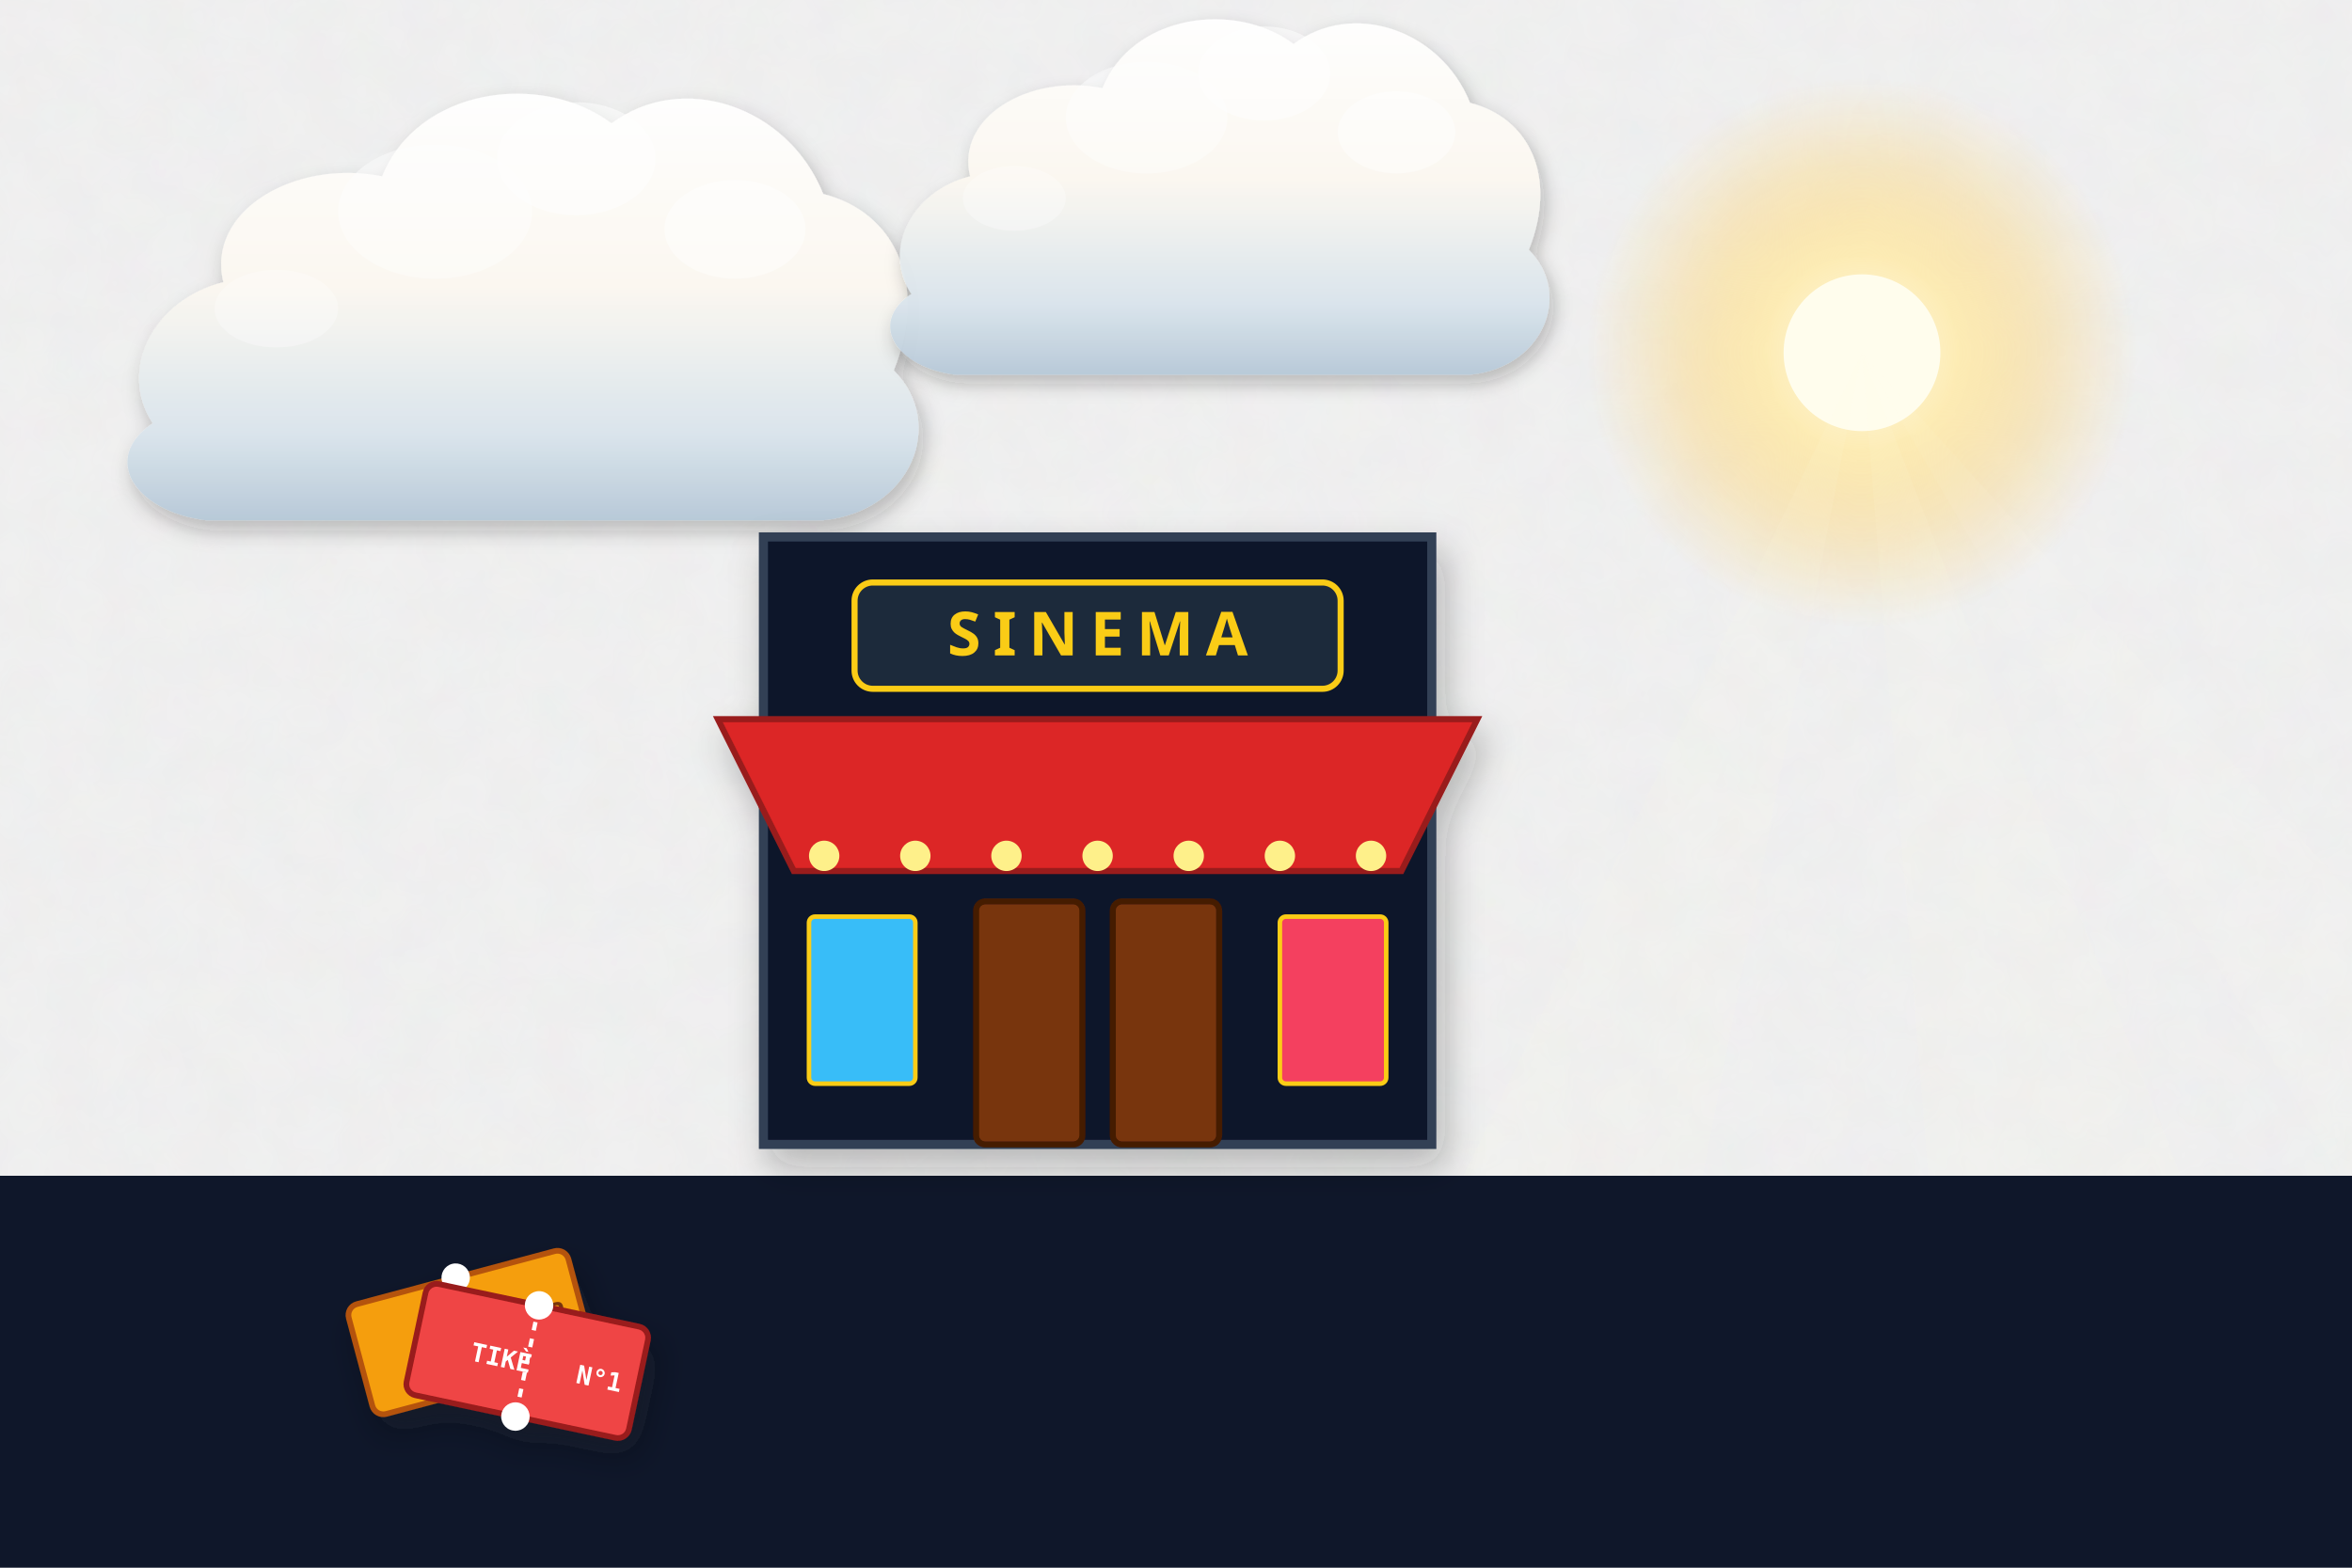
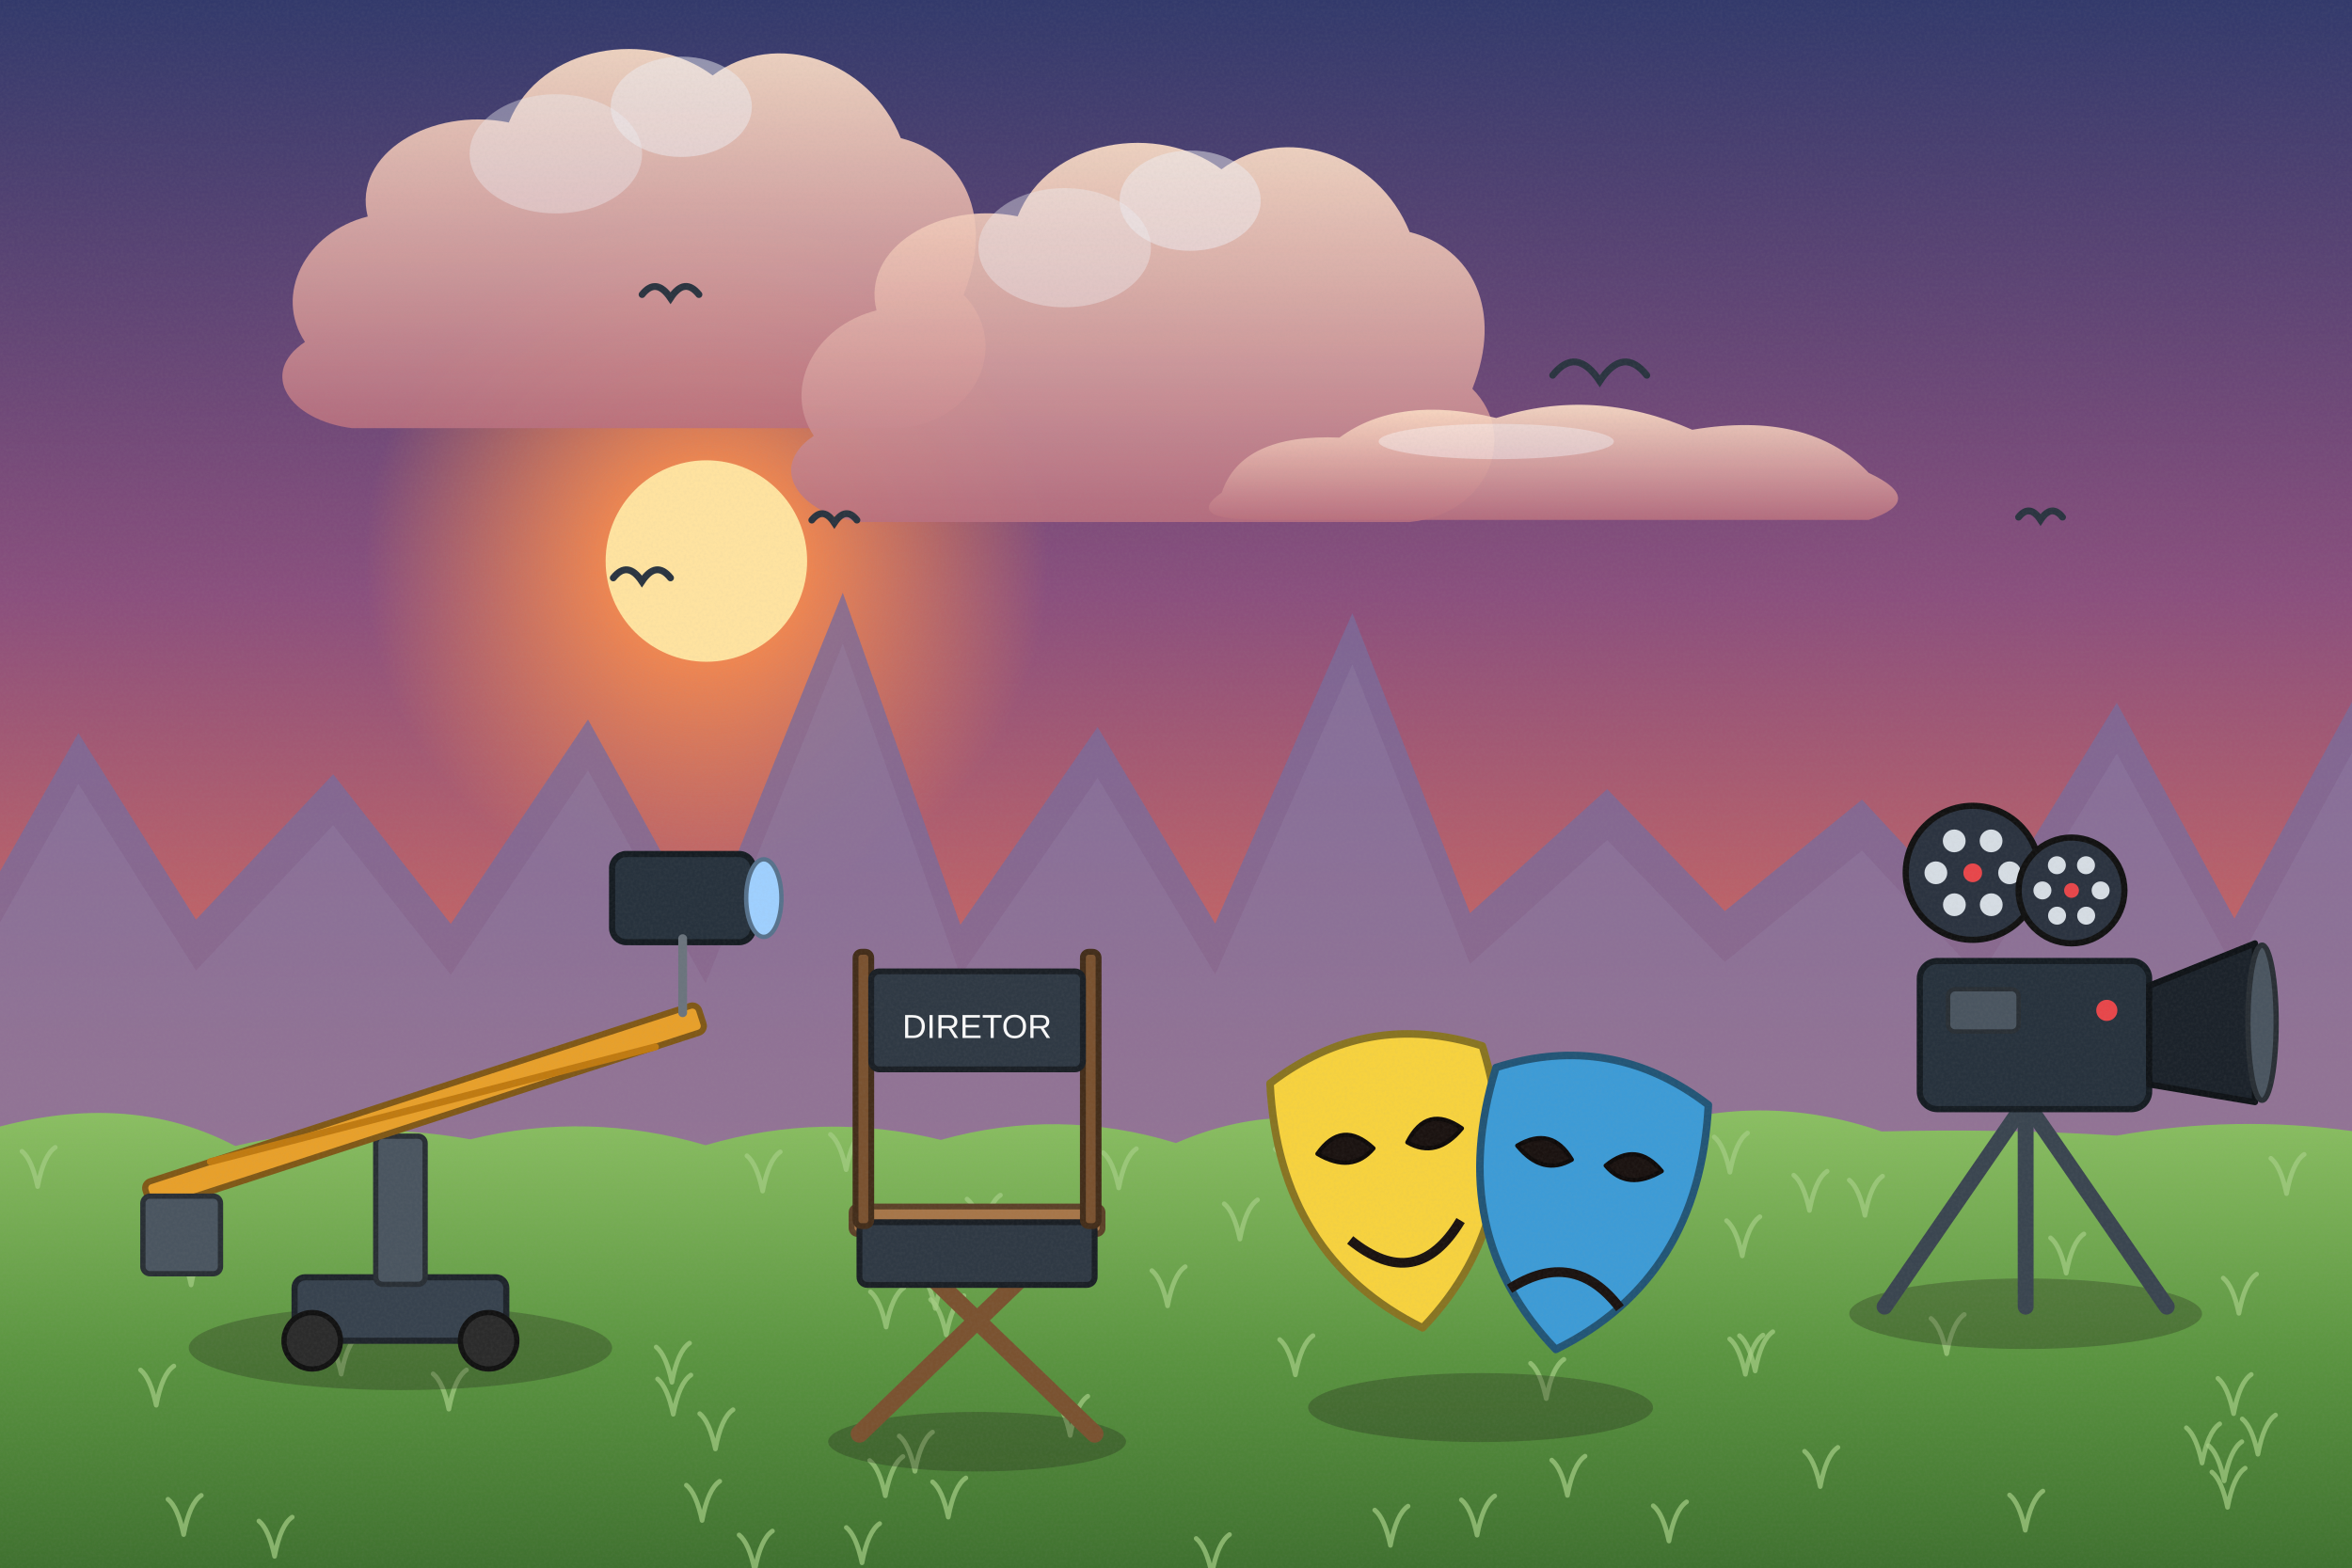
<svg xmlns="http://www.w3.org/2000/svg" viewBox="0 0 1200 800" width="1200" height="800">
  <defs>
-     <filter id="ghibliPaper" x="0%" y="0%" width="100%" height="100%">
-       <feTurbulence type="fractalNoise" baseFrequency="0.04" numOctaves="3" result="noise" seed="42" />
-       <feColorMatrix type="matrix" values="1 0 0 0 0  0 1 0 0 0  0 0 1 0 0  0 0 0 0.035 0" in="noise" result="coloredNoise" />
-       <feComposite operator="in" in2="SourceGraphic" />
+     <linearGradient id="woodTone" x1="0" y1="0" x2="1" y2="0">
+       <stop offset="0" stop-color="#a77649" />
+       <stop offset=".5" stop-color="#7d5231" />
+       <stop offset="1" stop-color="#5a381e" />
+     </linearGradient>
+     <linearGradient id="stoneTone" x1="0" y1="0" x2="0" y2="1">
+       <stop offset="0" stop-color="#c5beb3" />
+       <stop offset="1" stop-color="#7c7468" />
+     </linearGradient>
+     <filter id="softShadow" x="-20%" y="-20%" width="140%" height="140%">
+       <feDropShadow dx="2" dy="5" stdDeviation="4" flood-color="#1b1a14" flood-opacity=".25" />
    </filter>
-     <filter id="softGlow" x="-20%" y="-20%" width="140%" height="140%">
-       <feGaussianBlur stdDeviation="8" result="blur" />
-       <feComposite in="SourceGraphic" in2="blur" operator="over" />
+     <filter id="grain" x="0" y="0" width="100%" height="100%">
+       <feTurbulence type="fractalNoise" baseFrequency=".7" numOctaves="2" seed="11" />
+       <feColorMatrix type="matrix" values="0 0 0 0 .34  0 0 0 0 .34  0 0 0 0 .32  0 0 0 .22 -.07" />
    </filter>
-     <filter id="dropShadow" x="-20%" y="-20%" width="140%" height="140%">
-       <feDropShadow dx="3" dy="6" stdDeviation="6" flood-color="#141e28" flood-opacity="0.28" />
-     </filter>
-     <linearGradient id="skyDay" x1="0" y1="0" x2="0" y2="1">
-       <stop offset="0%" stop-color="#236ca7" />
-       <stop offset="35%" stop-color="#5fa3d6" />
-       <stop offset="70%" stop-color="#b8e1f2" />
-       <stop offset="100%" stop-color="#fdf3dc" />
-     </linearGradient>
-     <linearGradient id="skySunset" x1="0" y1="0" x2="0" y2="1">
-       <stop offset="0%" stop-color="#31396b" />
-       <stop offset="35%" stop-color="#73507b" />
-       <stop offset="65%" stop-color="#cb6b5c" />
-       <stop offset="85%" stop-color="#f29e5a" />
-       <stop offset="100%" stop-color="#fedaa2" />
-     </linearGradient>
-     <linearGradient id="skyDusk" x1="0" y1="0" x2="0" y2="1">
-       <stop offset="0%" stop-color="#121832" />
-       <stop offset="40%" stop-color="#262f56" />
-       <stop offset="70%" stop-color="#4e3d64" />
-       <stop offset="90%" stop-color="#915264" />
-       <stop offset="100%" stop-color="#d6846c" />
-     </linearGradient>
-     <linearGradient id="cloudBodyDay" x1="0" y1="0" x2="0" y2="1">
-       <stop offset="0%" stop-color="#ffffff" />
-       <stop offset="45%" stop-color="#fcf8f0" />
-       <stop offset="80%" stop-color="#d9e4ec" />
-       <stop offset="100%" stop-color="#b6c8d7" />
-     </linearGradient>
-     <linearGradient id="cloudBodySunset" x1="0" y1="0" x2="0" y2="1">
-       <stop offset="0%" stop-color="#fff5e6" />
-       <stop offset="40%" stop-color="#fbd0a5" />
-       <stop offset="75%" stop-color="#cf8ca0" />
-       <stop offset="100%" stop-color="#7e607c" />
-     </linearGradient>
-     <radialGradient id="sunGlowDay" cx="50%" cy="50%" r="50%">
-       <stop offset="0%" stop-color="#fffced" stop-opacity="1" />
-       <stop offset="35%" stop-color="#ffebaa" stop-opacity="0.85" />
-       <stop offset="70%" stop-color="#ffd573" stop-opacity="0.35" />
-       <stop offset="100%" stop-color="#ffd573" stop-opacity="0" />
+     <linearGradient id="skyMain" x1="0" y1="0" x2="0" y2="1">
+       <stop offset="0" stop-color="#31396b" />
+       <stop offset=".38" stop-color="#8a4f7d" />
+       <stop offset=".72" stop-color="#e0705a" />
+       <stop offset="1" stop-color="#fbc07a" />
+     </linearGradient>
+     <linearGradient id="cloudG" x1="0" y1="0" x2="0" y2="1">
+       <stop offset="0" stop-color="#ffe1c8" />
+       <stop offset="1" stop-color="#b9707f" />
+     </linearGradient>
+     <radialGradient id="sunG">
+       <stop offset="0" stop-color="#ffe3a0" />
+       <stop offset=".3" stop-color="#ff8f4a" stop-opacity=".85" />
+       <stop offset="1" stop-color="#ff8f4a" stop-opacity="0" />
    </radialGradient>
-     <radialGradient id="sunGlowSunset" cx="50%" cy="50%" r="50%">
-       <stop offset="0%" stop-color="#fff8db" stop-opacity="1" />
-       <stop offset="30%" stop-color="#ffb753" stop-opacity="0.9" />
-       <stop offset="65%" stop-color="#f46e45" stop-opacity="0.4" />
-       <stop offset="100%" stop-color="#e04a43" stop-opacity="0" />
-     </radialGradient>
-     <linearGradient id="hillDistant" x1="0" y1="0" x2="0" y2="1">
-       <stop offset="0%" stop-color="#6e94a8" />
-       <stop offset="100%" stop-color="#93b9c7" />
-     </linearGradient>
-     <linearGradient id="hillMid" x1="0" y1="0" x2="0" y2="1">
-       <stop offset="0%" stop-color="#4a7c4f" />
-       <stop offset="50%" stop-color="#3c6a40" />
-       <stop offset="100%" stop-color="#2d5231" />
-     </linearGradient>
-     <linearGradient id="hillNear" x1="0" y1="0" x2="0" y2="1">
-       <stop offset="0%" stop-color="#699e4c" />
-       <stop offset="60%" stop-color="#4c7e33" />
-       <stop offset="100%" stop-color="#2f5720" />
-     </linearGradient>
-     <linearGradient id="woodTone" x1="0" y1="0" x2="0" y2="1">
-       <stop offset="0%" stop-color="#9c6d48" />
-       <stop offset="50%" stop-color="#784f30" />
-       <stop offset="100%" stop-color="#55341c" />
-     </linearGradient>
-     <linearGradient id="brassTone" x1="0" y1="0" x2="1" y2="1">
-       <stop offset="0%" stop-color="#ffe699" />
-       <stop offset="35%" stop-color="#d9a536" />
-       <stop offset="70%" stop-color="#996c14" />
-       <stop offset="100%" stop-color="#5e4007" />
-     </linearGradient>
-     <linearGradient id="stoneTone" x1="0" y1="0" x2="0" y2="1">
-       <stop offset="0%" stop-color="#c5beb3" />
-       <stop offset="60%" stop-color="#999184" />
-       <stop offset="100%" stop-color="#6c6458" />
-     </linearGradient>
-     <linearGradient id="waterTone" x1="0" y1="0" x2="0" y2="1">
-       <stop offset="0%" stop-color="#47a5be" />
-       <stop offset="50%" stop-color="#2a7796" />
-       <stop offset="100%" stop-color="#144d6a" />
+     <linearGradient id="gndG" x1="0" y1="0" x2="0" y2="1">
+       <stop offset="0" stop-color="#8cc063" />
+       <stop offset=".5" stop-color="#5a9440" />
+       <stop offset="1" stop-color="#3a6a2c" />
    </linearGradient>
  </defs>
-   <rect width="1200" height="800" fill="url(#skyDusk)" filter="url(#ghibliPaper)" />
+   <rect width="1200" height="800" fill="url(#skyMain)" />
  <g>
-     <circle cx="950" cy="180" r="140" fill="url(#sunGlowDay)" />
-     <circle cx="950" cy="180" r="40" fill="#fffded" />
-     <polygon points="950,180 650,800 830,800" fill="#fffbe6" opacity="0.08" />
-     <polygon points="950,180 1000,800 1190,800" fill="#fffbe6" opacity="0.08" />
-     <polygon points="950,180 1310,800 1510,800" fill="#fffbe6" opacity="0.06" />
-   </g>
-   <g transform="translate(240, 180) scale(0.9)" opacity="0.95">
-     <path d="M-180,40        C-200,10 -180,-30 -140,-40        C-150,-80 -100,-110 -50,-100        C-30,-150 40,-160 80,-130        C120,-160 180,-140 200,-90        C240,-80 260,-40 240,10        C270,40 250,90 200,95        L-150,95        C-190,90 -210,60 -180,40 Z" fill="url(#cloudBodyDay)" filter="url(#dropShadow)" />
-     <ellipse cx="60" cy="-110" rx="45" ry="32" fill="#ffffff" opacity="0.55" />
-     <ellipse cx="-20" cy="-80" rx="55" ry="38" fill="#ffffff" opacity="0.45" />
-     <ellipse cx="150" cy="-70" rx="40" ry="28" fill="#ffffff" opacity="0.5" />
-     <ellipse cx="-110" cy="-25" rx="35" ry="22" fill="#ffffff" opacity="0.35" />
-   </g>
-   <g transform="translate(600, 120) scale(0.75)" opacity="0.95">
-     <path d="M-180,40        C-200,10 -180,-30 -140,-40        C-150,-80 -100,-110 -50,-100        C-30,-150 40,-160 80,-130        C120,-160 180,-140 200,-90        C240,-80 260,-40 240,10        C270,40 250,90 200,95        L-150,95        C-190,90 -210,60 -180,40 Z" fill="url(#cloudBodyDay)" filter="url(#dropShadow)" />
-     <ellipse cx="60" cy="-110" rx="45" ry="32" fill="#ffffff" opacity="0.55" />
-     <ellipse cx="-20" cy="-80" rx="55" ry="38" fill="#ffffff" opacity="0.45" />
-     <ellipse cx="150" cy="-70" rx="40" ry="28" fill="#ffffff" opacity="0.5" />
-     <ellipse cx="-110" cy="-25" rx="35" ry="22" fill="#ffffff" opacity="0.35" />
-   </g>
-   <path d="M-50,600 L1250,600 L1250,800 L-50,800 Z" fill="#0f172a" />
-   <g transform="translate(560, 460) scale(1.55)" filter="url(#dropShadow)">
-     <rect x="-110" y="-120" width="220" height="200" fill="#0f172a" stroke="#334155" stroke-width="3" />
-     <polygon points="-125,-60 125,-60 100,-10 -100,-10" fill="#dc2626" stroke="#991b1b" stroke-width="2" />
-     <circle cx="-90" cy="-15" r="5" fill="#fef08a" />
-     <circle cx="-60" cy="-15" r="5" fill="#fef08a" />
-     <circle cx="-30" cy="-15" r="5" fill="#fef08a" />
-     <circle cx="0" cy="-15" r="5" fill="#fef08a" />
-     <circle cx="30" cy="-15" r="5" fill="#fef08a" />
-     <circle cx="60" cy="-15" r="5" fill="#fef08a" />
-     <circle cx="90" cy="-15" r="5" fill="#fef08a" />
-     <rect x="-80" y="-105" width="160" height="35" rx="6" fill="#1e293b" stroke="#facc15" stroke-width="2" />
-     <text x="0" y="-81" font-family="sans-serif" font-weight="900" font-size="20" fill="#facc15" text-anchor="middle" letter-spacing="4">SINEMA</text>
-     <rect x="-40" y="0" width="35" height="80" rx="3" fill="#78350f" stroke="#451a03" stroke-width="2" />
-     <rect x="5" y="0" width="35" height="80" rx="3" fill="#78350f" stroke="#451a03" stroke-width="2" />
-     <rect x="-95" y="5" width="35" height="55" rx="2" fill="#38bdf8" stroke="#facc15" stroke-width="1.5" />
-     <rect x="60" y="5" width="35" height="55" rx="2" fill="#f43f5e" stroke="#facc15" stroke-width="1.5" />
-   </g>
-   <g transform="translate(240, 680) scale(1.45)" filter="url(#dropShadow)">
-     <g transform="rotate(-15)">
-       <rect x="-40" y="-20" width="80" height="40" rx="4" fill="#f59e0b" stroke="#b45309" stroke-width="2" />
-       <line x1="0" y1="-20" x2="0" y2="20" stroke="#78350f" stroke-width="1.5" stroke-dasharray="3 3" />
-       <circle cx="0" cy="-20" r="5" fill="#ffffff" />
-       <circle cx="0" cy="20" r="5" fill="#ffffff" />
-       <text x="-20" y="4" font-family="monospace" font-size="9" font-weight="bold" fill="#78350f">TIKÈ</text>
-       <text x="18" y="4" font-family="monospace" font-size="9" font-weight="bold" fill="#78350f">VIP</text>
-     </g>
-     <g transform="translate(20, 10) rotate(12)">
-       <rect x="-40" y="-20" width="80" height="40" rx="4" fill="#ef4444" stroke="#991b1b" stroke-width="2" />
-       <line x1="0" y1="-20" x2="0" y2="20" stroke="#ffffff" stroke-width="1.5" stroke-dasharray="3 3" />
-       <circle cx="0" cy="-20" r="5" fill="#ffffff" />
-       <circle cx="0" cy="20" r="5" fill="#ffffff" />
-       <text x="-20" y="4" font-family="monospace" font-size="9" font-weight="bold" fill="#ffffff">TIKÈ</text>
-       <text x="18" y="4" font-family="monospace" font-size="9" font-weight="bold" fill="#ffffff">N°1</text>
-     </g>
-   </g>
+     <circle cx="360.4" cy="286.3" r="174.76" fill="url(#sunG)" />
+     <circle cx="360.4" cy="286.3" r="51.4" fill="#ffe3a0" />
+   </g>
+   <g transform="translate(299.6,142.5) scale(0.8)" opacity="0.9">
+     <path d="M-180,40 C-200,10 -180,-30 -140,-40 C-150,-80 -100,-110 -50,-100 C-30,-150 40,-160 80,-130 C120,-160 180,-140 200,-90 C240,-80 260,-40 240,10 C270,40 250,90 200,95 L-150,95 C-190,90 -210,60 -180,40 Z" fill="url(#cloudG)" />
+     <ellipse cx="60" cy="-110" rx="45" ry="32" fill="#fff" opacity=".5" />
+     <ellipse cx="-20" cy="-80" rx="55" ry="38" fill="#fff" opacity=".4" />
+   </g>
+   <g transform="translate(559.2,190.4) scale(0.8)" opacity="0.9">
+     <path d="M-180,40 C-200,10 -180,-30 -140,-40 C-150,-80 -100,-110 -50,-100 C-30,-150 40,-160 80,-130 C120,-160 180,-140 200,-90 C240,-80 260,-40 240,10 C270,40 250,90 200,95 L-150,95 C-190,90 -210,60 -180,40 Z" fill="url(#cloudG)" />
+     <ellipse cx="60" cy="-110" rx="45" ry="32" fill="#fff" opacity=".5" />
+     <ellipse cx="-20" cy="-80" rx="55" ry="38" fill="#fff" opacity=".4" />
+   </g>
+   <g transform="translate(793.4,231.3) scale(1)" opacity="0.9">
+     <path d="M-170,20 Q-160,-10 -110,-8 Q-80,-30 -30,-18 Q20,-34 70,-12 Q130,-22 160,10 Q190,24 160,34 L-150,34 Q-190,34 -170,20 Z" fill="url(#cloudG)" />
+     <ellipse cx="-30" cy="-6" rx="60" ry="9" fill="#fff" opacity=".45" />
+   </g>
+   <path d="M-20,600 L-20,480 L40,374.093 L100,469.304 L170,395.114 L230,471.487 L300,367.164 L360,475.83 L430,302.439 L490,471.917 L560,371 L620,471.297 L690,312.929 L750,465.966 L820,402.692 L880,464.948 L950,408.037 L1010,472.722 L1080,358.62 L1140,468.76 L1210,339.754 L1270,469.317 L1240,600 Z" fill="#7a6a9a" opacity=".8" />
+   <path d="M-20,600 L-20,480 L40,374.093 L100,469.304 L170,395.114 L230,471.487 L300,367.164 L360,475.83 L430,302.439 L490,471.917 L560,371 L620,471.297 L690,312.929 L750,465.966 L820,402.692 L880,464.948 L950,408.037 L1010,472.722 L1080,358.62 L1140,468.76 L1210,339.754 L1270,469.317 L1240,600 Z" fill="#a198b9" opacity=".18" transform="translate(0,26)" />
+   <g>
+     <path d="M-20,581 Q60,553.1 120,584.8 Q180,570.7 240,581.4 Q300,566.8 360,584.4 Q420,566.9 480,581.7 Q540,564.9 600,583.3 Q660,557.1 720,584.1 Q780,550.7 840,576.1 Q900,556.6 960,577.4 Q1020,575.8 1080,579.5 Q1140,568.9 1200,577.2 Q1260,561.4 1320,577.2 L1240,820 L-20,820 Z" fill="url(#gndG)" />
+     <path d="M343.5,721.7 q-3,-14 -8,-18 M343.5,721.7 q3,-16 9,-20" stroke="#a5ce85" stroke-width="2.4" fill="none" stroke-linecap="round" opacity=".7" />
+     <path d="M709.4,788.6 q-3,-14 -8,-18 M709.4,788.6 q3,-16 9,-20" stroke="#a5ce85" stroke-width="2.4" fill="none" stroke-linecap="round" opacity=".7" />
+     <path d="M851.5,786.4 q-3,-14 -8,-18 M851.5,786.4 q3,-16 9,-20" stroke="#a5ce85" stroke-width="2.4" fill="none" stroke-linecap="round" opacity=".7" />
+     <path d="M546,732.5 q-3,-14 -8,-18 M546,732.5 q3,-16 9,-20" stroke="#a5ce85" stroke-width="2.4" fill="none" stroke-linecap="round" opacity=".7" />
+     <path d="M1166.6,609.1 q-3,-14 -8,-18 M1166.6,609.1 q3,-16 9,-20" stroke="#a5ce85" stroke-width="2.4" fill="none" stroke-linecap="round" opacity=".7" />
+     <path d="M923.2,617.7 q-3,-14 -8,-18 M923.2,617.7 q3,-16 9,-20" stroke="#a5ce85" stroke-width="2.4" fill="none" stroke-linecap="round" opacity=".7" />
+     <path d="M753.6,783.4 q-3,-14 -8,-18 M753.6,783.4 q3,-16 9,-20" stroke="#a5ce85" stroke-width="2.4" fill="none" stroke-linecap="round" opacity=".7" />
+     <path d="M466.8,750.8 q-3,-14 -8,-18 M466.8,750.8 q3,-16 9,-20" stroke="#a5ce85" stroke-width="2.4" fill="none" stroke-linecap="round" opacity=".7" />
+     <path d="M477.2,667.7 q-3,-14 -8,-18 M477.2,667.7 q3,-16 9,-20" stroke="#a5ce85" stroke-width="2.4" fill="none" stroke-linecap="round" opacity=".7" />
+     <path d="M1134.8,755.7 q-3,-14 -8,-18 M1134.8,755.7 q3,-16 9,-20" stroke="#a5ce85" stroke-width="2.4" fill="none" stroke-linecap="round" opacity=".7" />
+     <path d="M97.5,655.7 q-3,-14 -8,-18 M97.5,655.7 q3,-16 9,-20" stroke="#a5ce85" stroke-width="2.4" fill="none" stroke-linecap="round" opacity=".7" />
+     <path d="M365,739.4 q-3,-14 -8,-18 M365,739.4 q3,-16 9,-20" stroke="#a5ce85" stroke-width="2.4" fill="none" stroke-linecap="round" opacity=".7" />
+     <path d="M1136.5,769.2 q-3,-14 -8,-18 M1136.5,769.2 q3,-16 9,-20" stroke="#a5ce85" stroke-width="2.4" fill="none" stroke-linecap="round" opacity=".7" />
+     <path d="M501.4,629.9 q-3,-14 -8,-18 M501.4,629.9 q3,-16 9,-20" stroke="#a5ce85" stroke-width="2.4" fill="none" stroke-linecap="round" opacity=".7" />
+     <path d="M632.6,632.3 q-3,-14 -8,-18 M632.6,632.3 q3,-16 9,-20" stroke="#a5ce85" stroke-width="2.4" fill="none" stroke-linecap="round" opacity=".7" />
+     <path d="M431.7,596.9 q-3,-14 -8,-18 M431.7,596.9 q3,-16 9,-20" stroke="#a5ce85" stroke-width="2.4" fill="none" stroke-linecap="round" opacity=".7" />
+     <path d="M801.4,620.6 q-3,-14 -8,-18 M801.4,620.6 q3,-16 9,-20" stroke="#a5ce85" stroke-width="2.4" fill="none" stroke-linecap="round" opacity=".7" />
+     <path d="M482.8,681.2 q-3,-14 -8,-18 M482.8,681.2 q3,-16 9,-20" stroke="#a5ce85" stroke-width="2.4" fill="none" stroke-linecap="round" opacity=".7" />
+     <path d="M140.1,794.2 q-3,-14 -8,-18 M140.1,794.2 q3,-16 9,-20" stroke="#a5ce85" stroke-width="2.4" fill="none" stroke-linecap="round" opacity=".7" />
+     <path d="M1054.2,649.7 q-3,-14 -8,-18 M1054.2,649.7 q3,-16 9,-20" stroke="#a5ce85" stroke-width="2.4" fill="none" stroke-linecap="round" opacity=".7" />
+     <path d="M882.6,598.2 q-3,-14 -8,-18 M882.6,598.2 q3,-16 9,-20" stroke="#a5ce85" stroke-width="2.4" fill="none" stroke-linecap="round" opacity=".7" />
+     <path d="M1152,742.1 q-3,-14 -8,-18 M1152,742.1 q3,-16 9,-20" stroke="#a5ce85" stroke-width="2.4" fill="none" stroke-linecap="round" opacity=".7" />
+     <path d="M439.8,797.5 q-3,-14 -8,-18 M439.8,797.5 q3,-16 9,-20" stroke="#a5ce85" stroke-width="2.4" fill="none" stroke-linecap="round" opacity=".7" />
+     <path d="M799.7,763.1 q-3,-14 -8,-18 M799.7,763.1 q3,-16 9,-20" stroke="#a5ce85" stroke-width="2.4" fill="none" stroke-linecap="round" opacity=".7" />
+     <path d="M342.8,705.4 q-3,-14 -8,-18 M342.8,705.4 q3,-16 9,-20" stroke="#a5ce85" stroke-width="2.4" fill="none" stroke-linecap="round" opacity=".7" />
+     <path d="M93.7,783.1 q-3,-14 -8,-18 M93.7,783.1 q3,-16 9,-20" stroke="#a5ce85" stroke-width="2.4" fill="none" stroke-linecap="round" opacity=".7" />
+     <path d="M570.8,606.2 q-3,-14 -8,-18 M570.8,606.2 q3,-16 9,-20" stroke="#a5ce85" stroke-width="2.4" fill="none" stroke-linecap="round" opacity=".7" />
+     <path d="M658.7,604.4 q-3,-14 -8,-18 M658.7,604.4 q3,-16 9,-20" stroke="#a5ce85" stroke-width="2.4" fill="none" stroke-linecap="round" opacity=".7" />
+     <path d="M358.2,775.9 q-3,-14 -8,-18 M358.2,775.9 q3,-16 9,-20" stroke="#a5ce85" stroke-width="2.4" fill="none" stroke-linecap="round" opacity=".7" />
+     <path d="M993.2,690.8 q-3,-14 -8,-18 M993.2,690.8 q3,-16 9,-20" stroke="#a5ce85" stroke-width="2.4" fill="none" stroke-linecap="round" opacity=".7" />
+     <path d="M197.1,671.6 q-3,-14 -8,-18 M197.1,671.6 q3,-16 9,-20" stroke="#a5ce85" stroke-width="2.4" fill="none" stroke-linecap="round" opacity=".7" />
+     <path d="M846.5,607.8 q-3,-14 -8,-18 M846.5,607.8 q3,-16 9,-20" stroke="#a5ce85" stroke-width="2.4" fill="none" stroke-linecap="round" opacity=".7" />
+     <path d="M174.1,701.2 q-3,-14 -8,-18 M174.1,701.2 q3,-16 9,-20" stroke="#a5ce85" stroke-width="2.4" fill="none" stroke-linecap="round" opacity=".7" />
+     <path d="M1142.3,670.2 q-3,-14 -8,-18 M1142.3,670.2 q3,-16 9,-20" stroke="#a5ce85" stroke-width="2.4" fill="none" stroke-linecap="round" opacity=".7" />
+     <path d="M1033.3,780.9 q-3,-14 -8,-18 M1033.3,780.9 q3,-16 9,-20" stroke="#a5ce85" stroke-width="2.4" fill="none" stroke-linecap="round" opacity=".7" />
+     <path d="M890.5,701.3 q-3,-14 -8,-18 M890.5,701.3 q3,-16 9,-20" stroke="#a5ce85" stroke-width="2.4" fill="none" stroke-linecap="round" opacity=".7" />
+     <path d="M895.5,699.6 q-3,-14 -8,-18 M895.5,699.6 q3,-16 9,-20" stroke="#a5ce85" stroke-width="2.4" fill="none" stroke-linecap="round" opacity=".7" />
+     <path d="M229,719.1 q-3,-14 -8,-18 M229,719.1 q3,-16 9,-20" stroke="#a5ce85" stroke-width="2.4" fill="none" stroke-linecap="round" opacity=".7" />
+     <path d="M389.1,607.8 q-3,-14 -8,-18 M389.1,607.8 q3,-16 9,-20" stroke="#a5ce85" stroke-width="2.4" fill="none" stroke-linecap="round" opacity=".7" />
+     <path d="M385.1,801.3 q-3,-14 -8,-18 M385.1,801.3 q3,-16 9,-20" stroke="#a5ce85" stroke-width="2.4" fill="none" stroke-linecap="round" opacity=".7" />
+     <path d="M888.9,640.9 q-3,-14 -8,-18 M888.9,640.9 q3,-16 9,-20" stroke="#a5ce85" stroke-width="2.4" fill="none" stroke-linecap="round" opacity=".7" />
+     <path d="M1123.5,746.6 q-3,-14 -8,-18 M1123.5,746.6 q3,-16 9,-20" stroke="#a5ce85" stroke-width="2.4" fill="none" stroke-linecap="round" opacity=".7" />
+     <path d="M1139.6,721.4 q-3,-14 -8,-18 M1139.6,721.4 q3,-16 9,-20" stroke="#a5ce85" stroke-width="2.4" fill="none" stroke-linecap="round" opacity=".7" />
+     <path d="M19.2,605.5 q-3,-14 -8,-18 M19.2,605.5 q3,-16 9,-20" stroke="#a5ce85" stroke-width="2.4" fill="none" stroke-linecap="round" opacity=".7" />
+     <path d="M483.8,774.2 q-3,-14 -8,-18 M483.8,774.2 q3,-16 9,-20" stroke="#a5ce85" stroke-width="2.4" fill="none" stroke-linecap="round" opacity=".7" />
+     <path d="M79.7,717.1 q-3,-14 -8,-18 M79.7,717.1 q3,-16 9,-20" stroke="#a5ce85" stroke-width="2.4" fill="none" stroke-linecap="round" opacity=".7" />
+     <path d="M788.9,713.7 q-3,-14 -8,-18 M788.9,713.7 q3,-16 9,-20" stroke="#a5ce85" stroke-width="2.4" fill="none" stroke-linecap="round" opacity=".7" />
+     <path d="M618.3,803.1 q-3,-14 -8,-18 M618.3,803.1 q3,-16 9,-20" stroke="#a5ce85" stroke-width="2.4" fill="none" stroke-linecap="round" opacity=".7" />
+     <path d="M715.7,638.4 q-3,-14 -8,-18 M715.7,638.4 q3,-16 9,-20" stroke="#a5ce85" stroke-width="2.4" fill="none" stroke-linecap="round" opacity=".7" />
+     <path d="M451.7,763.3 q-3,-14 -8,-18 M451.7,763.3 q3,-16 9,-20" stroke="#a5ce85" stroke-width="2.4" fill="none" stroke-linecap="round" opacity=".7" />
+     <path d="M452.1,677.2 q-3,-14 -8,-18 M452.1,677.2 q3,-16 9,-20" stroke="#a5ce85" stroke-width="2.4" fill="none" stroke-linecap="round" opacity=".7" />
+     <path d="M660.9,701.6 q-3,-14 -8,-18 M660.9,701.6 q3,-16 9,-20" stroke="#a5ce85" stroke-width="2.4" fill="none" stroke-linecap="round" opacity=".7" />
+     <path d="M817.9,630.8 q-3,-14 -8,-18 M817.9,630.8 q3,-16 9,-20" stroke="#a5ce85" stroke-width="2.4" fill="none" stroke-linecap="round" opacity=".7" />
+     <path d="M595.7,666.4 q-3,-14 -8,-18 M595.7,666.4 q3,-16 9,-20" stroke="#a5ce85" stroke-width="2.4" fill="none" stroke-linecap="round" opacity=".7" />
+     <path d="M951.5,620.2 q-3,-14 -8,-18 M951.5,620.2 q3,-16 9,-20" stroke="#a5ce85" stroke-width="2.4" fill="none" stroke-linecap="round" opacity=".7" />
+     <path d="M928.7,758.6 q-3,-14 -8,-18 M928.7,758.6 q3,-16 9,-20" stroke="#a5ce85" stroke-width="2.4" fill="none" stroke-linecap="round" opacity=".7" />
+   </g>
+   <g stroke="#2a3440" stroke-width="3.5" fill="none" stroke-linecap="round">
+     <path d="M312.9,294.9 q7.3,-9.1 14.6,1.8 q7.3,-10.9 14.6,-1.8" />
+     <path d="M1029.9,263.9 q5.6,-7 11.2,1.4 q5.6,-8.4 11.2,-1.4" />
+     <path d="M327.6,150.3 q7.2,-9 14.5,1.8 q7.2,-10.9 14.5,-1.8" />
+     <path d="M414.2,265.4 q5.8,-7.2 11.5,1.4 q5.8,-8.6 11.5,-1.4" />
+     <path d="M792.2,191.5 q12,-15 24,3 q12,-18 24,-3" />
+   </g>
+   <g transform="translate(1033.5,670.4) scale(0.9)">
+     <ellipse cx="0" cy="0" rx="100" ry="20" fill="#1b1a14" opacity="0.28" />
+     <line x1="0" y1="-120" x2="-80" y2="-4" stroke="#3a4550" stroke-width="9" stroke-linecap="round" />
+     <line x1="0" y1="-120" x2="80" y2="-4" stroke="#3a4550" stroke-width="9" stroke-linecap="round" />
+     <line x1="0" y1="-120" x2="0" y2="-4" stroke="#3a4550" stroke-width="9" stroke-linecap="round" />
+     <rect x="-60" y="-200" width="130" height="84" rx="10" fill="#27323d" stroke="#151c22" stroke-width="3.5" />
+     <g transform="translate(-30,-250)">
+       <circle r="38" fill="#2b3340" stroke="#111" stroke-width="3.5" />
+       <circle cx="20.9" cy="0.0" r="6.46" fill="#d6dde4" />
+       <circle cx="10.5" cy="18.1" r="6.46" fill="#d6dde4" />
+       <circle cx="-10.4" cy="18.1" r="6.46" fill="#d6dde4" />
+       <circle cx="-20.9" cy="0.0" r="6.46" fill="#d6dde4" />
+       <circle cx="-10.5" cy="-18.1" r="6.46" fill="#d6dde4" />
+       <circle cx="10.4" cy="-18.1" r="6.46" fill="#d6dde4" />
+       <circle r="5.32" fill="#e8464a" />
+     </g>
+     <g transform="translate(26,-240)">
+       <circle r="30" fill="#2b3340" stroke="#111" stroke-width="3.5" />
+       <circle cx="16.5" cy="0.0" r="5.1" fill="#d6dde4" />
+       <circle cx="8.3" cy="14.3" r="5.1" fill="#d6dde4" />
+       <circle cx="-8.2" cy="14.3" r="5.1" fill="#d6dde4" />
+       <circle cx="-16.5" cy="0.0" r="5.1" fill="#d6dde4" />
+       <circle cx="-8.3" cy="-14.3" r="5.1" fill="#d6dde4" />
+       <circle cx="8.2" cy="-14.3" r="5.1" fill="#d6dde4" />
+       <circle r="4.2" fill="#e8464a" />
+     </g>
+     <path d="M70,-186 L130,-210 L130,-120 L70,-130 Z" fill="#1b222a" stroke="#0f1317" stroke-width="3.5" stroke-linejoin="round" stroke-linecap="round" />
+     <ellipse cx="134" cy="-165" rx="8" ry="44" fill="#4a5560" stroke="#292f35" stroke-width="3" />
+     <rect x="-44" y="-184" width="40" height="24" rx="4" fill="#4a5560" stroke="#292f35" stroke-width="2.5" />
+     <circle cx="46" cy="-172" r="6" fill="#e8464a" />
+   </g>
+   <g transform="translate(204.3,687.8) scale(0.9)">
+     <ellipse cx="0" cy="0" rx="120" ry="24" fill="#1b1a14" opacity="0.28" />
+     <rect x="-60" y="-40" width="120" height="36" rx="6" fill="#37424e" stroke="#1e242b" stroke-width="3.5" />
+     <circle cx="-50" cy="-4" r="16" fill="#2b2b2b" stroke="#111" stroke-width="3" />
+     <circle cx="50" cy="-4" r="16" fill="#2b2b2b" stroke="#111" stroke-width="3" />
+     <rect x="-14" y="-120" width="28" height="84" rx="4" fill="#4a5560" stroke="#292f35" stroke-width="3" />
+     <g transform="rotate(-18 0 -130)">
+       <rect x="-150" y="-140" width="330" height="16" rx="4" fill="#e8a02a" stroke="#805817" stroke-width="3.5" />
+       <line x1="-110" y1="-140" x2="150" y2="-124" stroke="#c07a10" stroke-width="4" stroke-linecap="round" />
+     </g>
+     <rect x="120" y="-280" width="80" height="50" rx="8" fill="#27323d" stroke="#151c22" stroke-width="3.5" />
+     <ellipse cx="206" cy="-255" rx="10" ry="22" fill="#9fd0ff" stroke="#57728c" stroke-width="2.5" />
+     <line x1="160" y1="-232" x2="160" y2="-190" stroke="#6b747d" stroke-width="5" stroke-linecap="round" />
+     <rect x="-146" y="-86" width="44" height="44" rx="4" fill="#4a5560" stroke="#292f35" stroke-width="3" />
+   </g>
+   <g transform="translate(755.4,718.3) scale(1.1)">
+     <ellipse cx="0" cy="0" rx="80" ry="16" fill="#1b1a14" opacity="0.28" />
+     <g transform="translate(-38,-100) rotate(-10)">
+       <path d="M-50,-60 Q-60,20 0,64 Q60,20 50,-60 Q0,-86 -50,-60 Z" fill="#f7d23e" stroke="#887422" stroke-width="3.5" stroke-linejoin="round" stroke-linecap="round" />
+       <path d="M-34,-24 Q-20,-38 -8,-22 Q-20,-12 -34,-24 Z" fill="#1a1210" stroke="#0e0a09" stroke-width="2" stroke-linejoin="round" stroke-linecap="round" />
+       <path d="M8,-22 Q20,-38 34,-24 Q20,-12 8,-22 Z" fill="#1a1210" stroke="#0e0a09" stroke-width="2" stroke-linejoin="round" stroke-linecap="round" />
+       <path d="M-26,18 Q0,48 26,18" stroke="#1a1210" stroke-width="4.5" fill="none" />
+     </g>
+     <g transform="translate(46,-90) rotate(10)">
+       <path d="M-50,-60 Q-60,20 0,64 Q60,20 50,-60 Q0,-86 -50,-60 Z" fill="#3d9bd6" stroke="#225576" stroke-width="3.5" stroke-linejoin="round" stroke-linecap="round" />
+       <path d="M-34,-26 Q-20,-14 -8,-24 Q-20,-38 -34,-26 Z" fill="#1a1210" stroke="#0e0a09" stroke-width="2" stroke-linejoin="round" stroke-linecap="round" />
+       <path d="M8,-24 Q20,-14 34,-26 Q20,-38 8,-24 Z" fill="#1a1210" stroke="#0e0a09" stroke-width="2" stroke-linejoin="round" stroke-linecap="round" />
+       <path d="M-26,40 Q0,16 26,40" stroke="#1a1210" stroke-width="4.5" fill="none" />
+     </g>
+   </g>
+   <g transform="translate(498.5,735.7) scale(1)">
+     <ellipse cx="0" cy="0" rx="76" ry="15.2" fill="#1b1a14" opacity="0.28" />
+     <line x1="-60" y1="-4" x2="50" y2="-110" stroke="#7a5230" stroke-width="9" stroke-linecap="round" />
+     <line x1="60" y1="-4" x2="-50" y2="-110" stroke="#7a5230" stroke-width="9" stroke-linecap="round" />
+     <rect x="-64" y="-120" width="128" height="14" rx="3" fill="#a77649" stroke="#5c4128" stroke-width="3" />
+     <rect x="-60" y="-112" width="120" height="32" rx="4" fill="#2f3944" stroke="#1a1f25" stroke-width="3" />
+     <rect x="-62" y="-250" width="8" height="140" rx="3" fill="#7a5230" stroke="#432d1a" stroke-width="3" />
+     <rect x="54" y="-250" width="8" height="140" rx="3" fill="#7a5230" stroke="#432d1a" stroke-width="3" />
+     <rect x="-54" y="-240" width="108" height="50" rx="4" fill="#2f3944" stroke="#1a1f25" stroke-width="3" />
+     <text x="0" y="-206" text-anchor="middle" font-family="Arial Black,Arial" font-size="17" fill="#fafafa">DIRETOR</text>
+   </g>
+   <rect x="-1" y="0" width="1202" height="800" filter="url(#grain)" opacity=".55" />
</svg>
